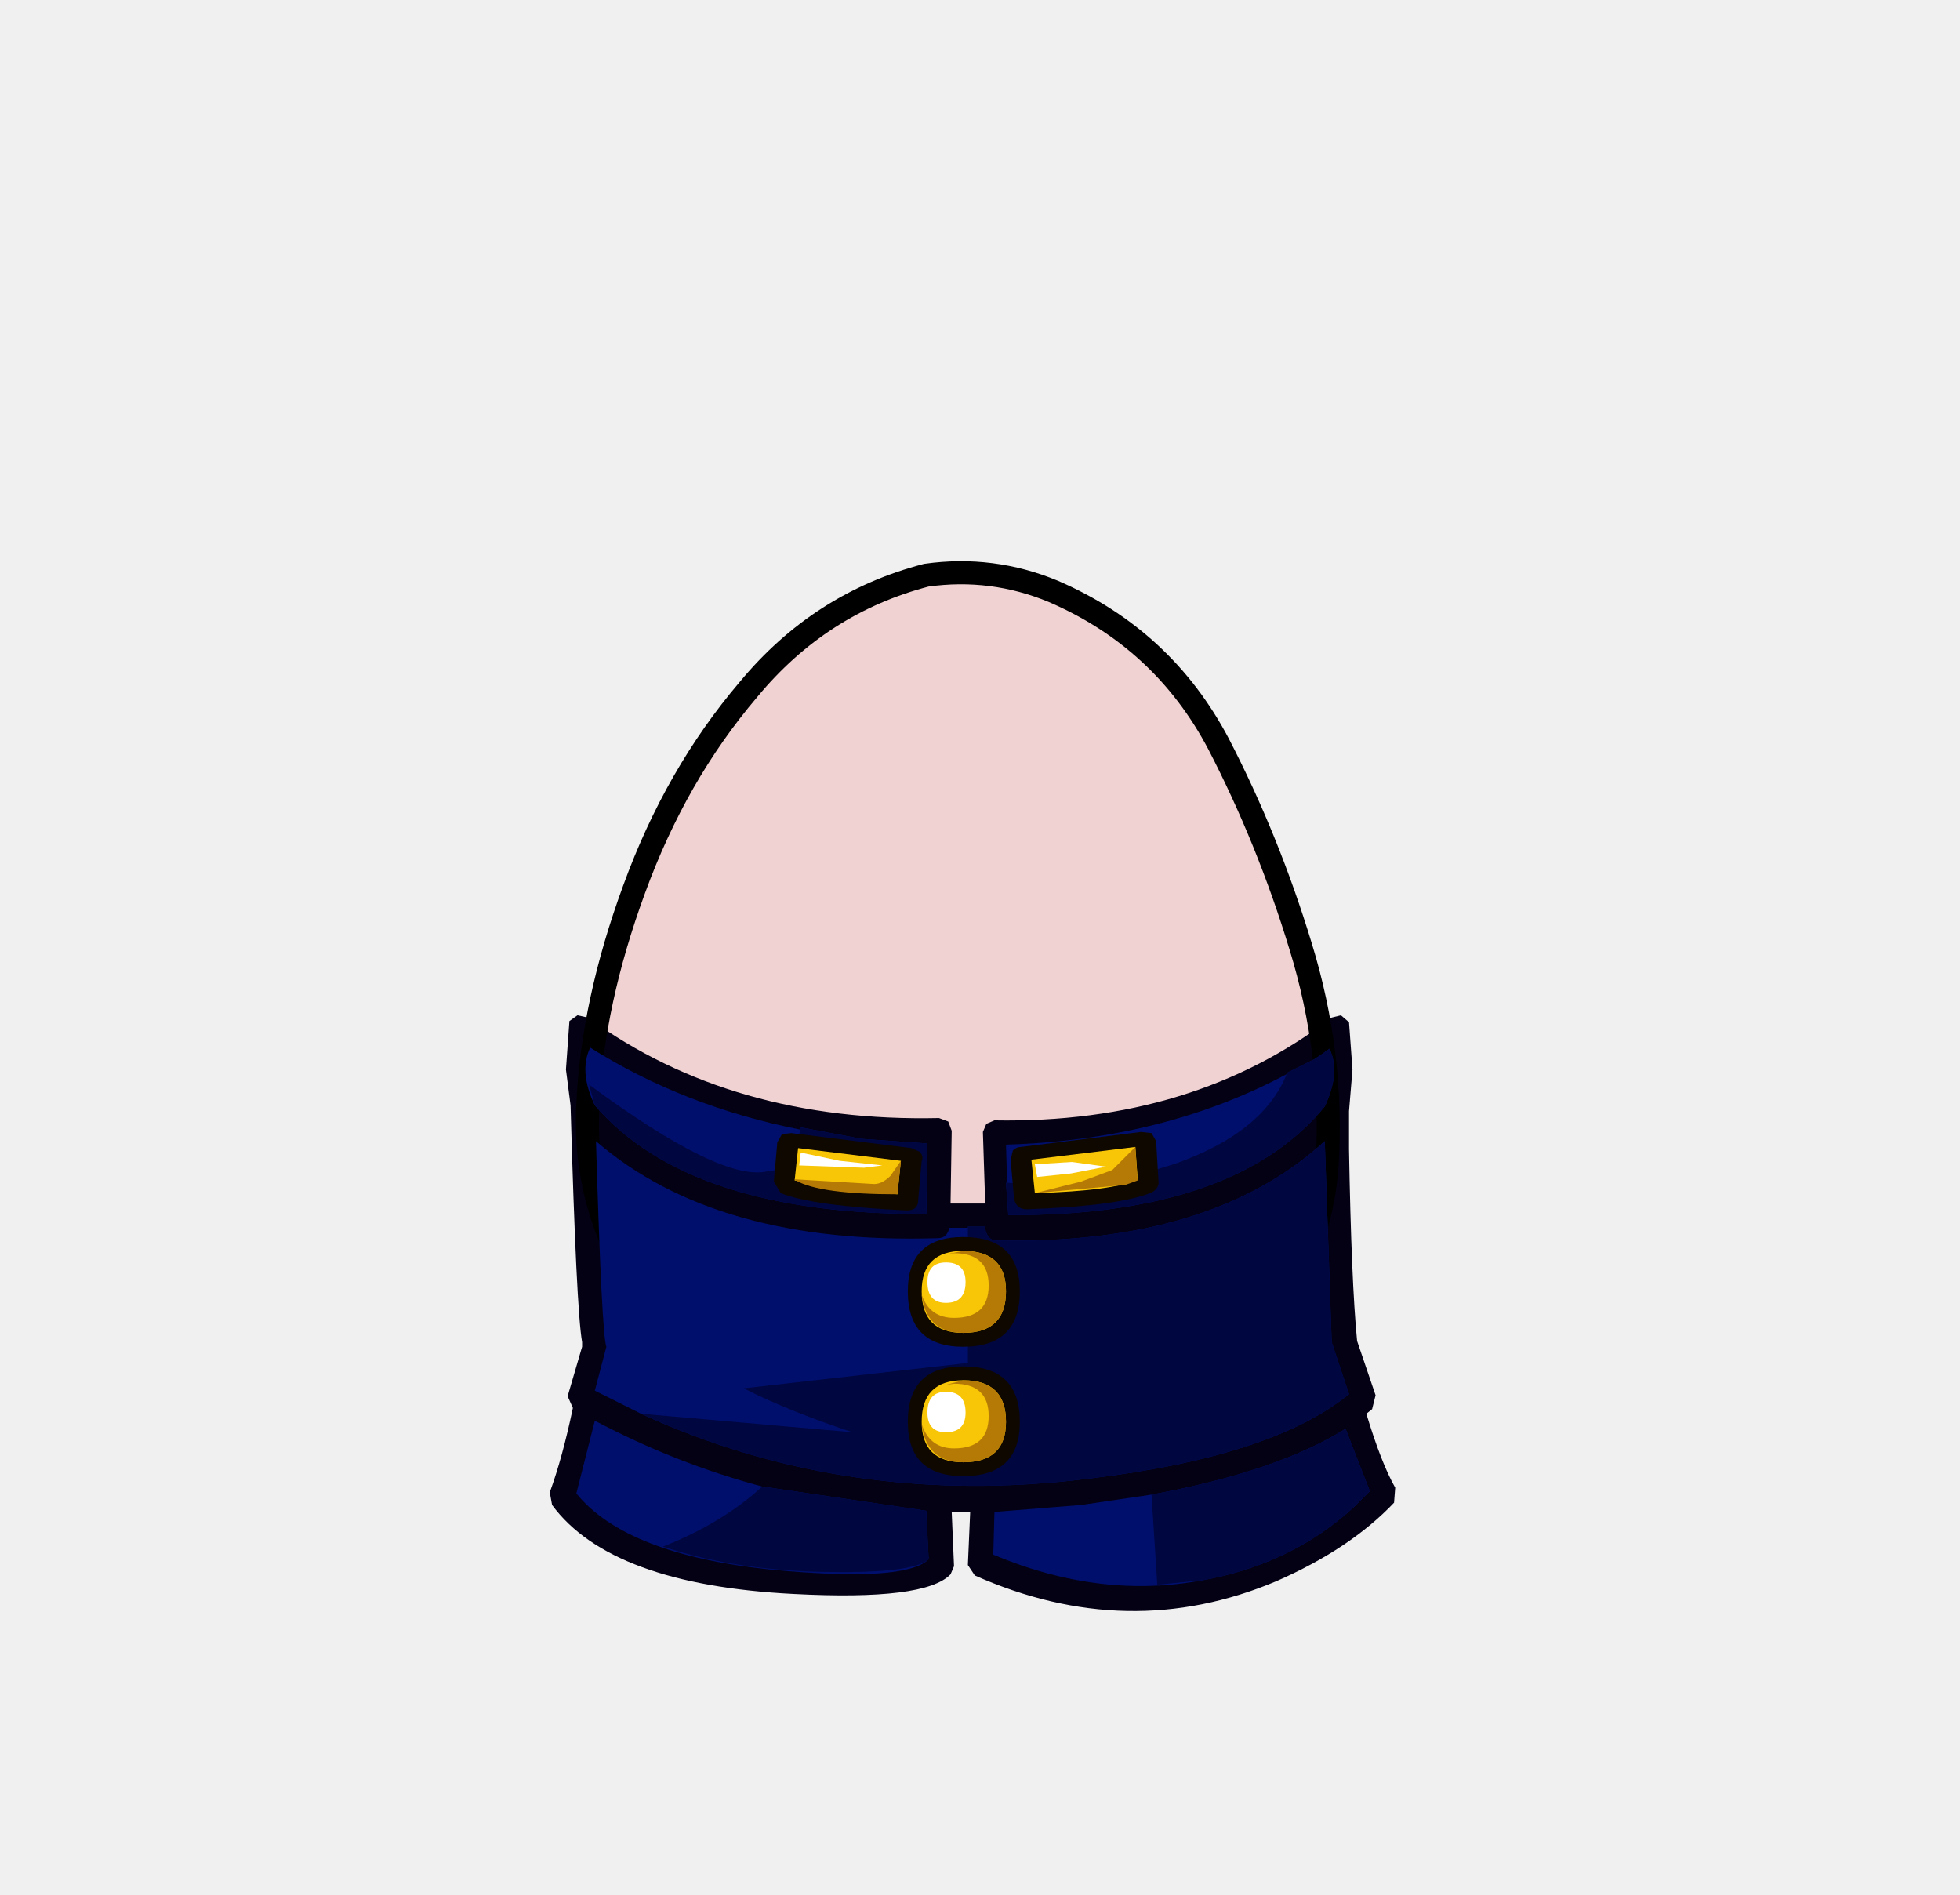
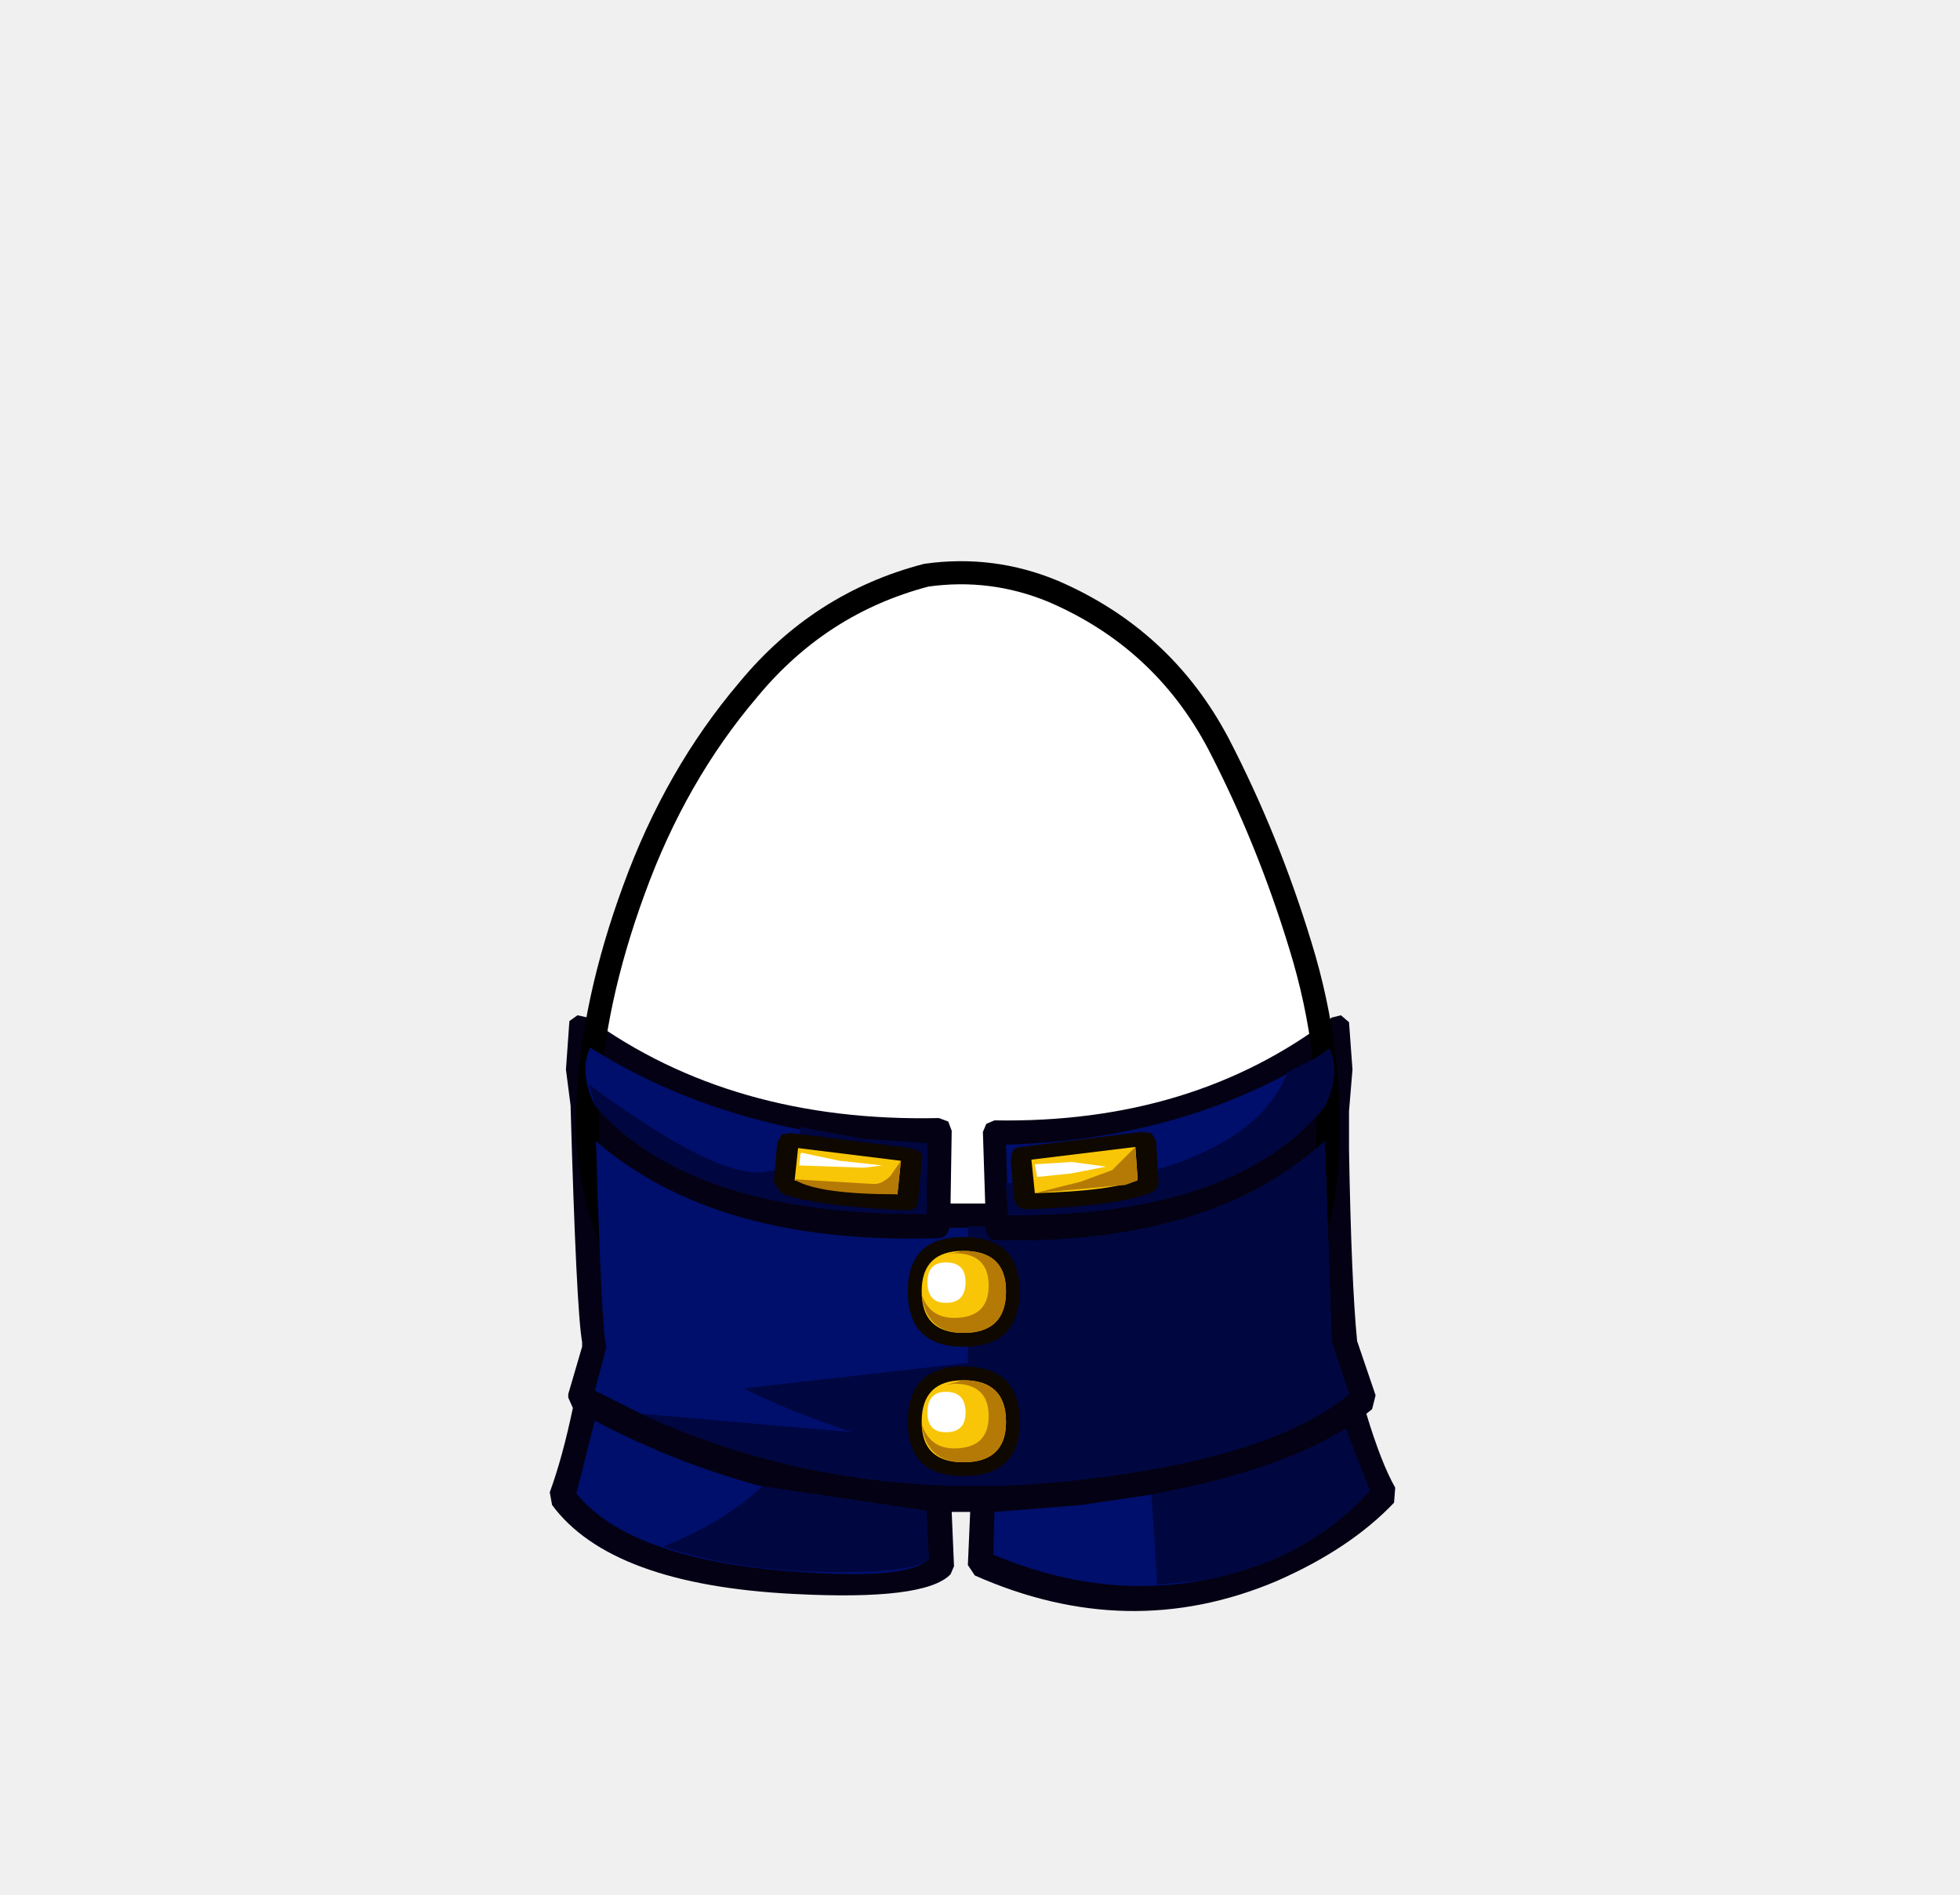
<svg xmlns="http://www.w3.org/2000/svg" xmlns:xlink="http://www.w3.org/1999/xlink" height="82" width="84.85">
  <g transform="translate(37.4 42.25)">
    <use height="38" transform="translate(-11.95 -17.45)" width="32.05" xlink:href="#a" />
    <use height="25.8" transform="translate(-13.6 1.7)" width="36.6" xlink:href="#b" />
    <use height="38.95" transform="translate(-12.45 -17.95)" width="33.05" xlink:href="#c" />
    <use height="23.3" transform="translate(-12.45 3.1)" width="34.35" xlink:href="#d" />
    <use height="23.2" transform="translate(-11.9 3.15)" width="33.8" xlink:href="#e" />
    <use height="14.9" transform="translate(-3.9 6.75)" width="16.65" xlink:href="#f" />
  </g>
  <defs>
    <use height="38" width="32.05" xlink:href="#g" id="a" />
    <use height="25.8" width="36.6" xlink:href="#h" id="b" />
    <use height="38.95" width="33.05" xlink:href="#i" id="c" />
    <use height="23.3" width="34.35" xlink:href="#j" id="d" />
    <use height="23.2" width="33.8" xlink:href="#k" id="e" />
    <use height="14.9" width="16.65" xlink:href="#l" id="f" />
-     <path d="M27.35 7.4q2.15 4.15 3.55 8.75 1.45 4.7 1.15 9.5-.35 4.95-4.2 8.1-3.8 3.2-8.75 4.05l-2.6.2q-3.6 0-7.05-1.15-4.65-1.6-7.1-5.5Q-.2 27.4.05 23q.2-4.4 2-9.3Q3.85 8.75 7 5.05 10.1 1.3 14.7.1l1.8-.1q1.9.05 3.7.8 4.75 2.05 7.15 6.6" fill="#f1d2d2" fill-rule="evenodd" transform="translate(-.05)" id="g" />
+     <path d="M27.35 7.4q2.15 4.15 3.55 8.75 1.45 4.7 1.15 9.5-.35 4.95-4.2 8.1-3.8 3.2-8.75 4.05l-2.6.2q-3.6 0-7.05-1.15-4.65-1.6-7.1-5.5Q-.2 27.4.05 23q.2-4.4 2-9.3Q3.85 8.75 7 5.05 10.1 1.3 14.7.1l1.8-.1q1.9.05 3.7.8 4.75 2.05 7.15 6.6" fill="#fff" fill-rule="evenodd" transform="translate(-.05)" id="g" />
    <path d="m15.5-12.8.4-.1.35.3.15 2.05-.15 1.8v1.65q.1 5.75.35 8.3l.8 2.35-.15.6-.25.2q.65 2.15 1.25 3.2l-.05.65q-1.9 2-5.1 3.4-6.4 2.7-13.05-.25l-.3-.45.1-2.3h-.8l.1 2.35-.15.35q-1.1 1.15-6.8.85-7.9-.4-10.45-3.85l-.1-.55q.55-1.5 1-3.65l-.2-.45V3.5l.6-2.05v-.2q-.25-1.4-.5-10.25l-.2-1.55.15-2.1.35-.25.45.1q6.25 4.55 15.2 4.35l.4.15.15.4L-1-4.75H.5l-.1-3.1.15-.35.35-.15q8.6.15 14.6-4.45" fill="#040114" fill-rule="evenodd" transform="translate(18.35 12.9)" id="h" />
    <path d="M27.35 7.4Q24.95 2.85 20.2.8 17.55-.3 14.7.1 10.1 1.3 7 5.05q-3.15 3.7-4.95 8.65-1.8 4.9-2 9.3-.25 4.4 2.3 8.35 2.45 3.9 7.1 5.5 4.65 1.55 9.65.95 4.95-.85 8.75-4.05 3.85-3.15 4.2-8.1.3-4.8-1.15-9.5-1.4-4.6-3.55-8.75Z" fill="none" stroke="#000" stroke-linecap="round" stroke-linejoin="round" transform="translate(.45 .5)" id="i" />
    <path d="M-16.55-11.65q4.05 2.55 9.1 3.55v-.1l2.65.5 2.85.2L-2-4.45q-10.25.05-14.35-4.7-.7-1.45-.2-2.5M-.2-3.9h.75v.1q.1.5.5.5 9.3.2 14.2-4.3l.3 8.7.75 2.25Q13 6.05 5.1 7l-.85.1q-10 1.05-18.6-2.9l-2-1 .5-1.9q-.2-.5-.45-8.9 5.2 4.5 14.8 4.2.4 0 .5-.45h.8v-.05m1.75-.5-.1-1.4h.05l-.05-1.65q6.8-.2 12.15-3.05v-.05l1.2-.6.3-.2.35-.25q.5 1-.2 2.5-3.9 4.75-13.7 4.7M16.5 8.25l-.4.35q-2.55 2.15-6.1 2.8-4.45.85-9.1-1.1l.05-1.85 3.75-.3 3.05-.45q5.45-1 8.4-2.85l1.05 2.7-.7.7M-1.9 10.5q-1 1-6.8.45-6.3-.65-8.45-3.3l.8-3.15q3.5 1.85 7.25 2.85L-2 8.4l.1 2.05v.05" fill="#000f6b" fill-rule="evenodd" transform="translate(17.15 11.65)" id="j" />
    <path d="M-2.3-4.45q-10.25.05-14.35-4.7l-.25-.9q5.75 4.25 7.75 3.75.95 0 1.4-1.8v-.1l2.65.5 2.85.2-.05 3.05m3.55.05-.1-1.4h.05q3.95.3 7.35-.85Q12.3-8 13.3-10.5v-.05l1.2-.6.3-.2.35-.25q.5 1-.2 2.5-3.9 4.75-13.7 4.7m-.5 1.1q9.3.2 14.2-4.3l.3 8.7.75 2.25Q12.7 6.05 4.8 7l-.85.1q-10 1.05-18.6-2.9l9.15.8q-2.85-.95-4.7-1.9L-.5 2v-5.9h.75v.1q.1.5.5.5M15.8 8.6q-2.55 2.15-6.1 2.8l-2 .2-.25-3.9q5.45-1 8.4-2.85l1.05 2.7-.7.7-.4.35m-18 1.9q-.65.6-4.3.55-4.05-.05-7.2-1.1 2.55-1 4.3-2.6l7.1 1.05.1 2.05v.05" fill="#000640" fill-rule="evenodd" transform="translate(16.9 11.6)" id="k" />
    <g id="l" fill-rule="evenodd">
      <path d="M-2.5-.5q0-2.35 2.4-2.35 2.45 0 2.45 2.35 0 2.4-2.45 2.4-2.4 0-2.4-2.4" fill="#0f0801" transform="translate(8.3 7.4)" />
      <path d="M-.1-2.25q1.85 0 1.85 1.75 0 1.8-1.85 1.8-1.8 0-1.8-1.8 0-1.75 1.8-1.75" fill="#f8c606" transform="translate(8.3 7.4)" />
      <path d="m-.5-2.15-.35.05.75-.15q1.85 0 1.85 1.75 0 1.8-1.85 1.8-1.6 0-1.8-1.65.35 1 1.4 1Q1 .65 1-.75t-1.5-1.4" fill="#b57a06" transform="translate(8.3 7.4)" />
      <path d="M-.85-1.75Q0-1.75 0-.9 0 0-.85 0q-.8 0-.8-.9 0-.85.8-.85" fill="#fff" transform="translate(8.3 7.4)" />
      <path d="M-2.5 5.15q0-2.4 2.4-2.4 2.45 0 2.45 2.4Q2.35 7.5-.1 7.5q-2.4 0-2.4-2.35" fill="#0f0801" transform="translate(8.3 7.4)" />
      <path d="M-.1 3.35q1.85 0 1.85 1.8Q1.75 6.9-.1 6.9q-1.8 0-1.8-1.75 0-1.8 1.8-1.8" fill="#f8c606" transform="translate(8.3 7.4)" />
      <path d="M-.1 6.9q-1.6 0-1.8-1.65.35 1.05 1.4 1.05Q1 6.3 1 4.9T-.5 3.5l-.35.05.75-.2q1.85 0 1.85 1.8Q1.75 6.9-.1 6.9" fill="#b57a06" transform="translate(8.3 7.4)" />
      <path d="M-.85 3.85q.85 0 .85.9 0 .85-.85.85-.8 0-.8-.85 0-.9.8-.9" fill="#fff" transform="translate(8.3 7.4)" />
      <path d="m-2.35-6.7.35.15q.2.2.1.4l-.15 1.7q0 .45-.5.45-4.1-.2-5.45-.75l-.3-.5.15-1.7.2-.35.4-.05 5.2.65" fill="#0f0801" transform="translate(8.3 7.4)" />
      <path d="m-7.25-6.7 4.45.55-.15 1.45-4.45-.6.15-1.4" fill="#f8c606" transform="translate(8.3 7.4)" />
      <path d="m-7.4-5.35 3.35.2q.4.05.8-.35l.45-.65-.15 1.45q-3.35 0-4.4-.6l-.05-.05" fill="#b57a06" transform="translate(8.3 7.4)" />
      <path d="m-7.2-5.95.05-.5.05-.05 1.65.35 1.85.2-.8.1-2.8-.1" fill="#fff" transform="translate(8.3 7.4)" />
      <path d="m7.6-7.4.45.05.2.35.1 1.7q.05.3-.25.5-1.35.6-5.45.75-.45 0-.55-.45l-.15-1.7.1-.4q.15-.15.35-.15l5.2-.65" fill="#0f0801" transform="translate(8.3 7.4)" />
      <path d="m7.35-6.75.1 1.4q-1 .5-4.45.6L2.85-6.2l4.5-.55" fill="#f8c606" transform="translate(8.3 7.4)" />
      <path d="m3-4.75 2-.5 1.35-.5 1-1 .1 1.45-.55.2-.6.05-3.3.3" fill="#b57a06" transform="translate(8.3 7.4)" />
      <path d="m6.1-5.9-1.55.3-1.45.15L3-6l1.6-.1 1.45.2h.05" fill="#fff" transform="translate(8.3 7.4)" />
    </g>
  </defs>
</svg>
